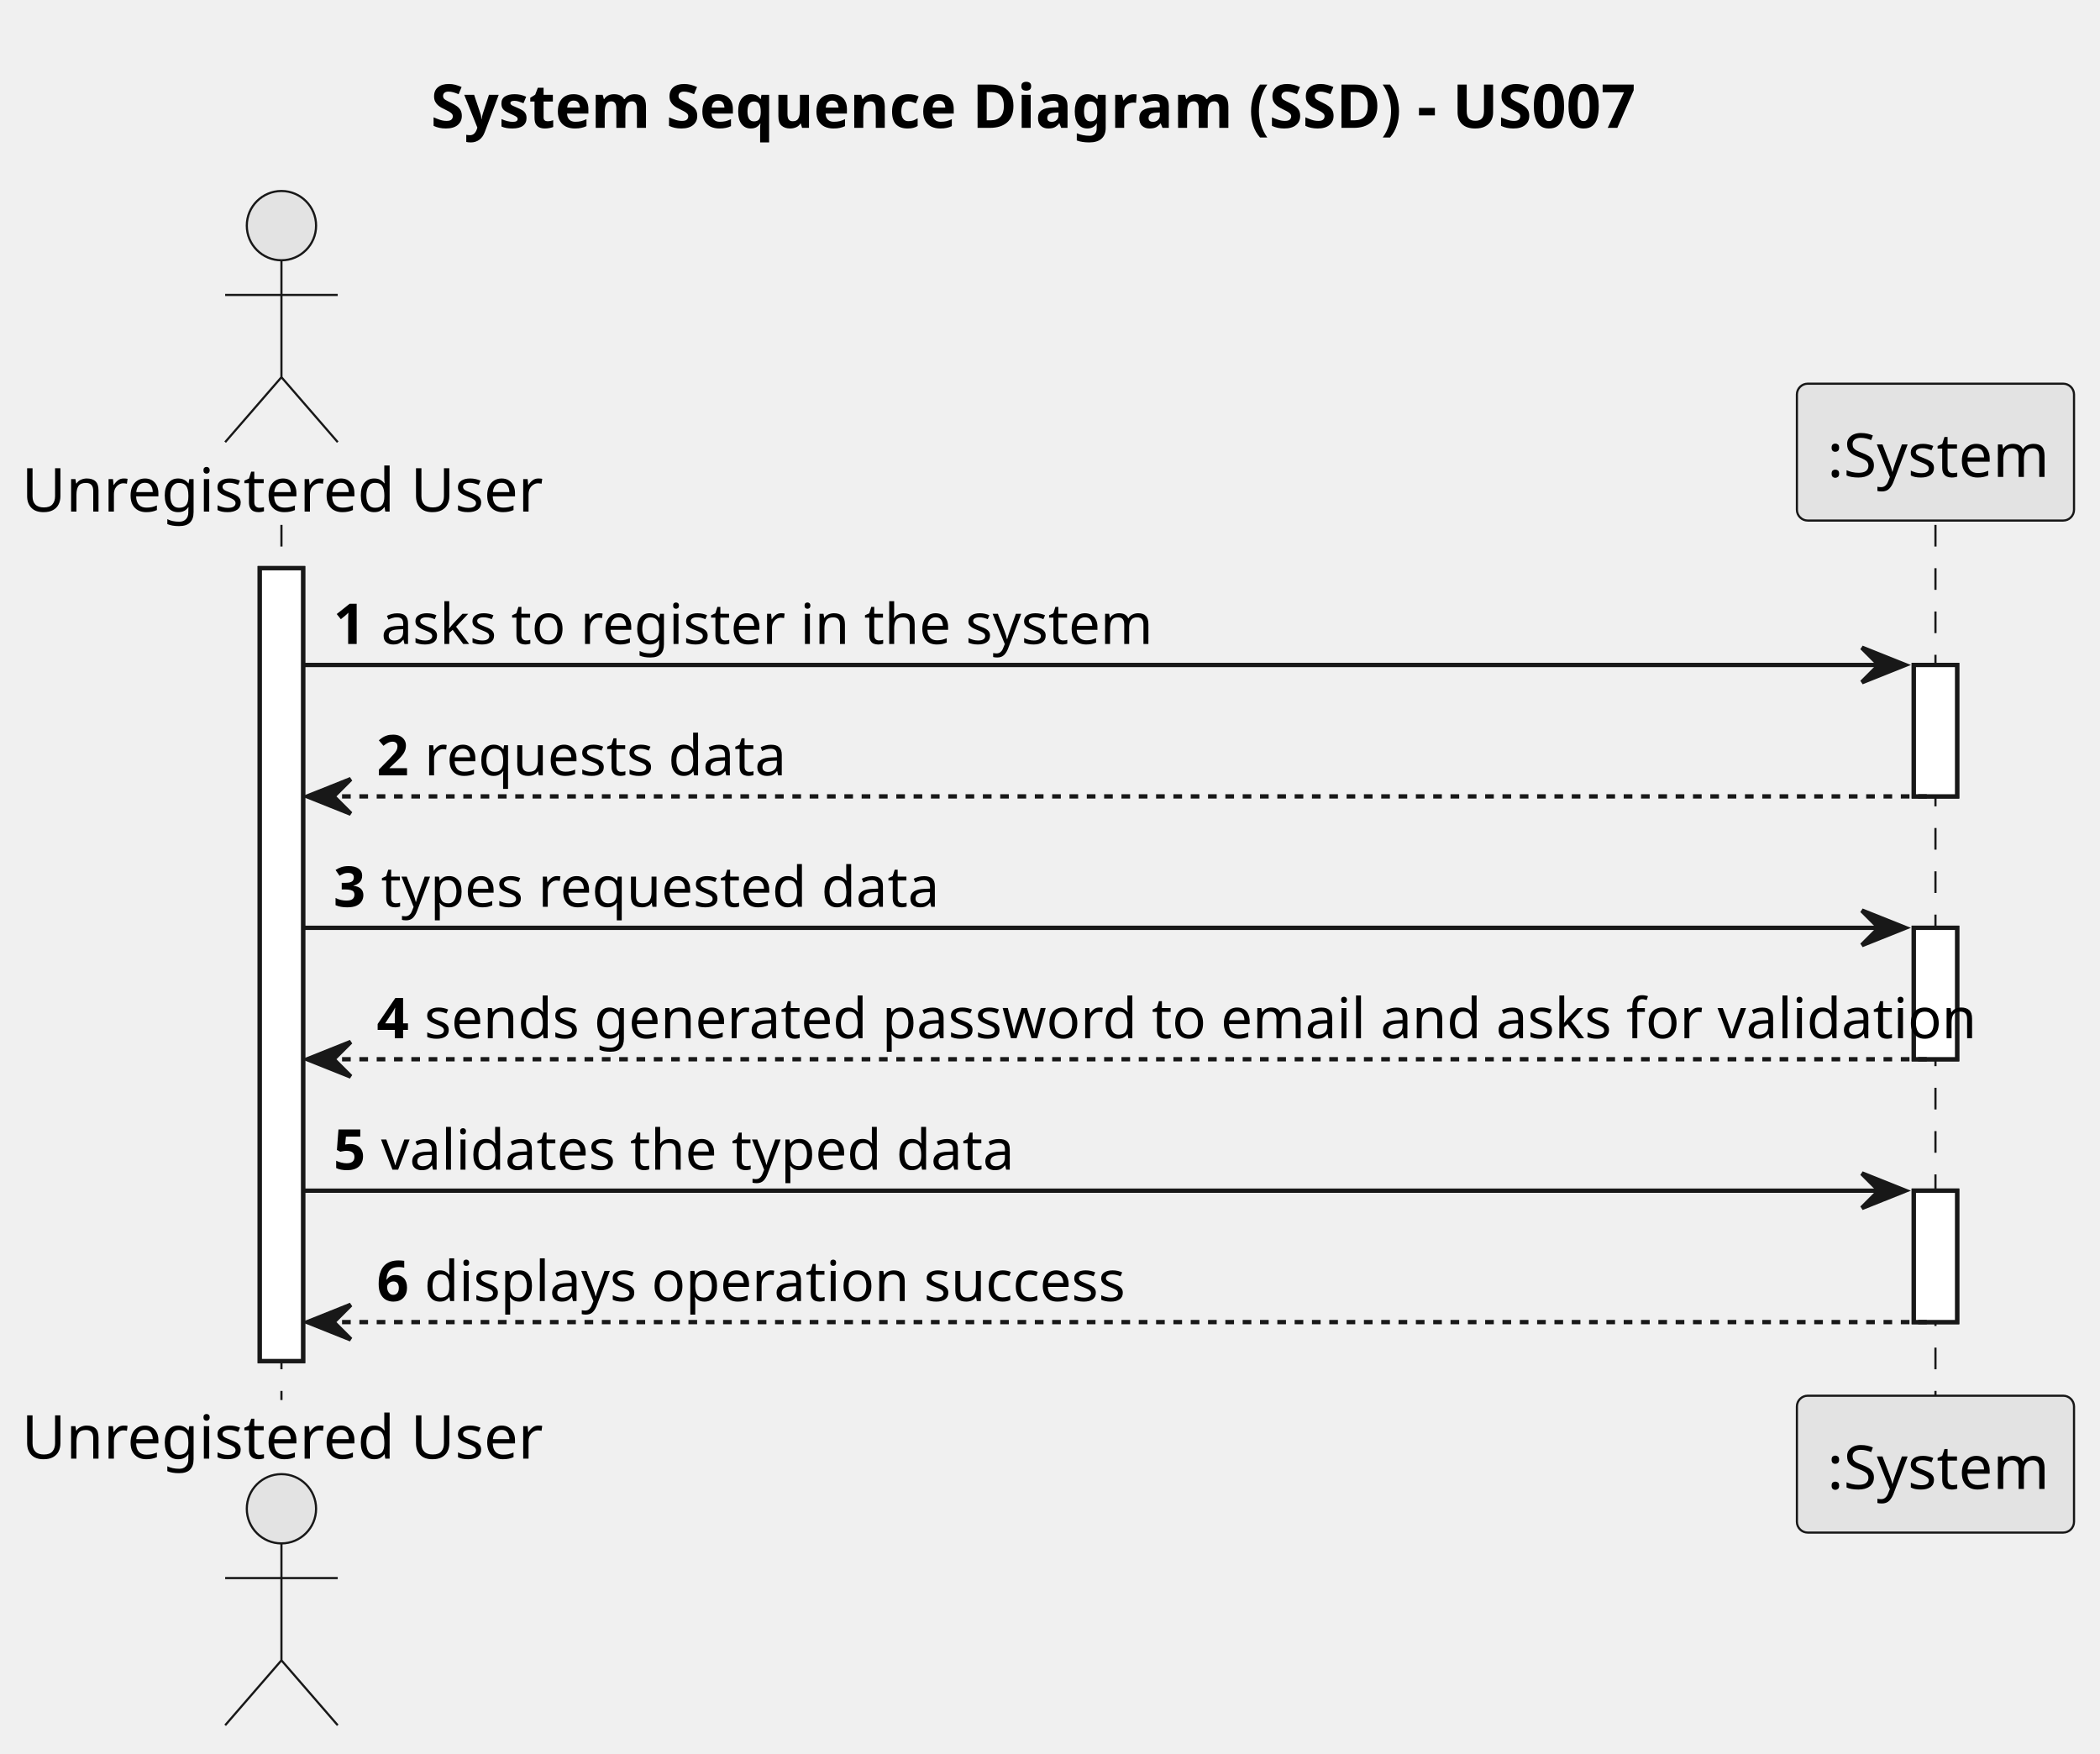
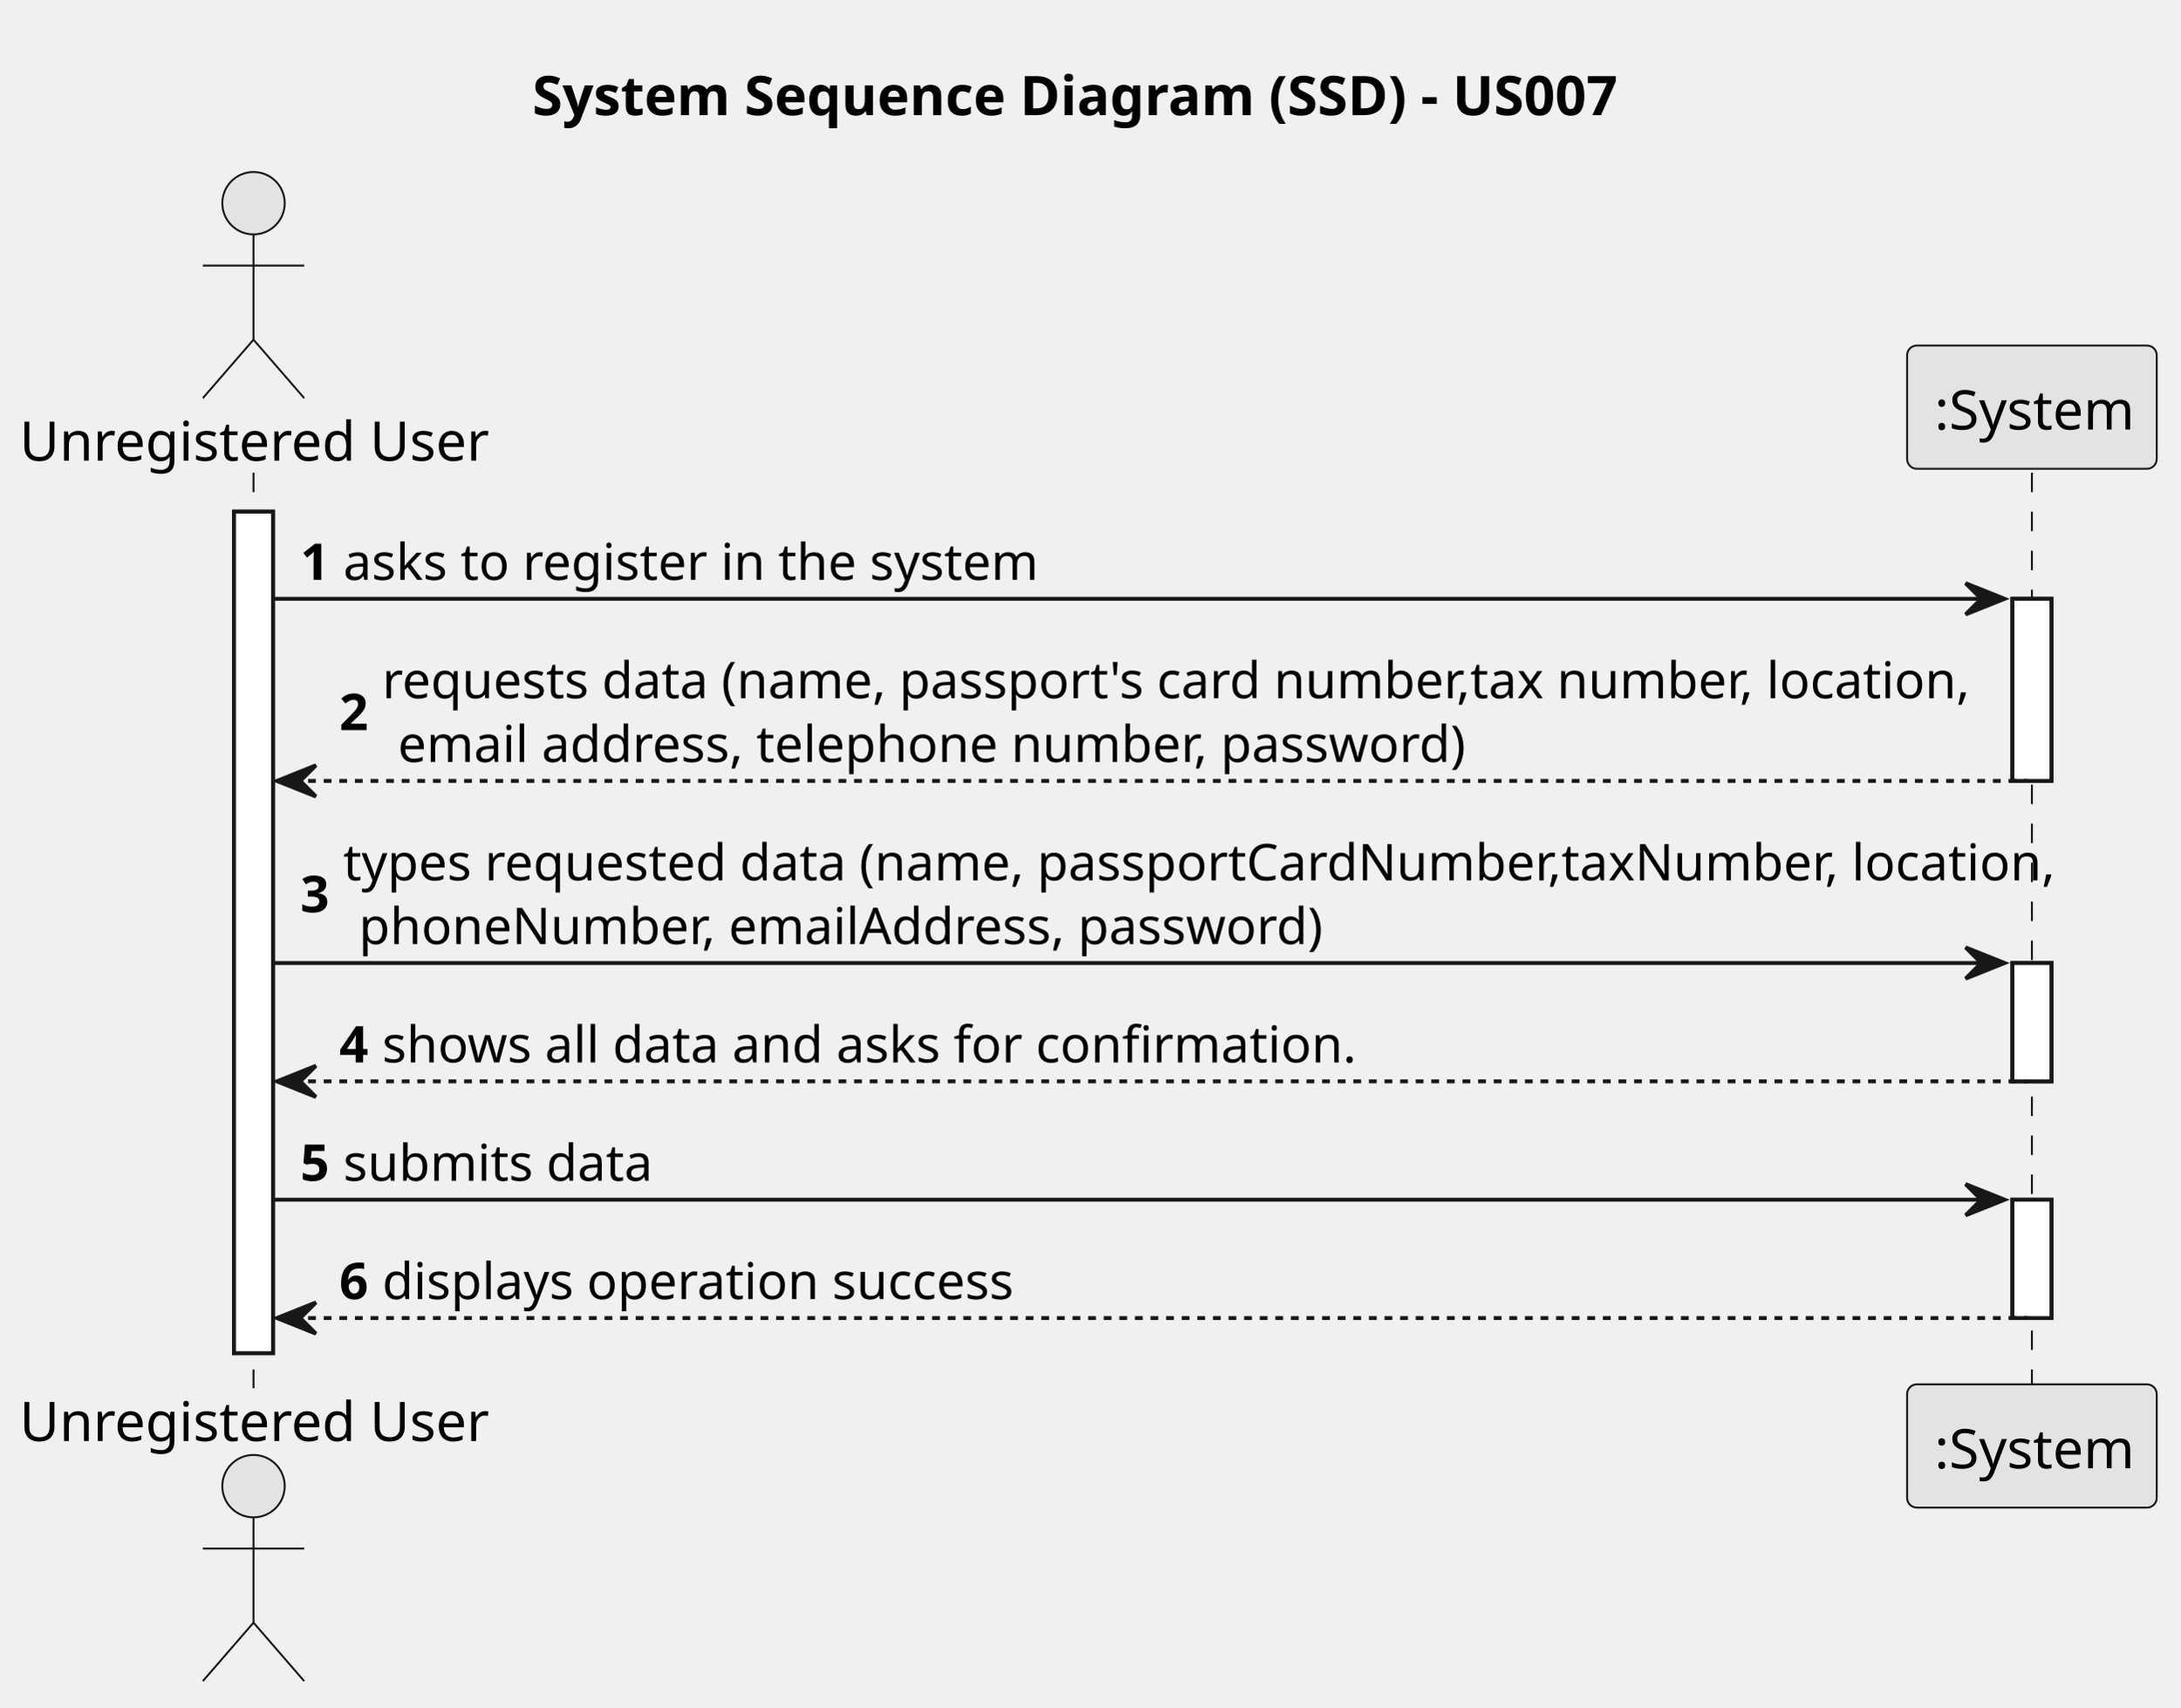
- <svg xmlns="http://www.w3.org/2000/svg" contentStyleType="text/css" height="405px" preserveAspectRatio="none" style="width:485px;height:405px;background:#FFFFFF;" version="1.1" viewBox="0 0 485 405" width="485px" zoomAndPan="magnify">
+ <svg xmlns="http://www.w3.org/2000/svg" contentStyleType="text/css" height="438px" preserveAspectRatio="none" style="width:559px;height:438px;background:#FFFFFF;" version="1.1" viewBox="0 0 559 438" width="559px" zoomAndPan="magnify">
  <defs />
  <g>
-     <text fill="#000000" font-family="sans-serif" font-size="14" font-weight="bold" lengthAdjust="spacing" textLength="284" x="99.5" y="29.533">System Sequence Diagram (SSD) - US007</text>
-     <rect fill="#FFFFFF" height="183.109" style="stroke:#181818;stroke-width:1.0;" width="10" x="60" y="131.219" />
-     <rect fill="#FFFFFF" height="30.352" style="stroke:#181818;stroke-width:1.0;" width="10" x="442" y="153.57" />
-     <rect fill="#FFFFFF" height="30.352" style="stroke:#181818;stroke-width:1.0;" width="10" x="442" y="214.273" />
-     <rect fill="#FFFFFF" height="30.352" style="stroke:#181818;stroke-width:1.0;" width="10" x="442" y="274.977" />
-     <line style="stroke:#181818;stroke-width:0.5;stroke-dasharray:5.0,5.0;" x1="65" x2="65" y1="121.219" y2="323.328" />
-     <line style="stroke:#181818;stroke-width:0.5;stroke-dasharray:5.0,5.0;" x1="447" x2="447" y1="121.219" y2="323.328" />
+     <text fill="#000000" font-family="sans-serif" font-size="14" font-weight="bold" lengthAdjust="spacing" textLength="284" x="136.5" y="29.533">System Sequence Diagram (SSD) - US007</text>
+     <rect fill="#FFFFFF" height="215.812" style="stroke:#181818;stroke-width:1.0;" width="10" x="60" y="131.219" />
+     <rect fill="#FFFFFF" height="46.703" style="stroke:#181818;stroke-width:1.0;" width="10" x="516" y="153.57" />
+     <rect fill="#FFFFFF" height="30.352" style="stroke:#181818;stroke-width:1.0;" width="10" x="516" y="246.977" />
+     <rect fill="#FFFFFF" height="30.352" style="stroke:#181818;stroke-width:1.0;" width="10" x="516" y="307.68" />
+     <line style="stroke:#181818;stroke-width:0.5;stroke-dasharray:5.0,5.0;" x1="65" x2="65" y1="121.219" y2="356.031" />
+     <line style="stroke:#181818;stroke-width:0.5;stroke-dasharray:5.0,5.0;" x1="521" x2="521" y1="121.219" y2="356.031" />
    <text fill="#000000" font-family="sans-serif" font-size="14" lengthAdjust="spacing" textLength="114" x="5" y="118.143">Unregistered User</text>
    <ellipse cx="65" cy="52.109" fill="#E3E3E3" rx="8" ry="8" style="stroke:#181818;stroke-width:0.5;" />
    <path d="M65,60.109 L65,87.109 M52,68.109 L78,68.109 M65,87.109 L52,102.109 M65,87.109 L78,102.109 " fill="none" style="stroke:#181818;stroke-width:0.5;" />
-     <text fill="#000000" font-family="sans-serif" font-size="14" lengthAdjust="spacing" textLength="114" x="5" y="336.861">Unregistered User</text>
-     <ellipse cx="65" cy="348.438" fill="#E3E3E3" rx="8" ry="8" style="stroke:#181818;stroke-width:0.5;" />
-     <path d="M65,356.438 L65,383.438 M52,364.438 L78,364.438 M65,383.438 L52,398.438 M65,383.438 L78,398.438 " fill="none" style="stroke:#181818;stroke-width:0.5;" />
-     <rect fill="#E3E3E3" height="31.609" rx="2.5" ry="2.5" style="stroke:#181818;stroke-width:0.5;" width="64" x="415" y="88.609" />
-     <text fill="#000000" font-family="sans-serif" font-size="14" lengthAdjust="spacing" textLength="50" x="422" y="110.143">:System</text>
-     <rect fill="#E3E3E3" height="31.609" rx="2.5" ry="2.5" style="stroke:#181818;stroke-width:0.5;" width="64" x="415" y="322.328" />
-     <text fill="#000000" font-family="sans-serif" font-size="14" lengthAdjust="spacing" textLength="50" x="422" y="343.861">:System</text>
-     <rect fill="#FFFFFF" height="183.109" style="stroke:#181818;stroke-width:1.0;" width="10" x="60" y="131.219" />
-     <rect fill="#FFFFFF" height="30.352" style="stroke:#181818;stroke-width:1.0;" width="10" x="442" y="153.57" />
-     <rect fill="#FFFFFF" height="30.352" style="stroke:#181818;stroke-width:1.0;" width="10" x="442" y="214.273" />
-     <rect fill="#FFFFFF" height="30.352" style="stroke:#181818;stroke-width:1.0;" width="10" x="442" y="274.977" />
-     <polygon fill="#181818" points="430,149.57,440,153.57,430,157.57,434,153.57" style="stroke:#181818;stroke-width:1.0;" />
-     <line style="stroke:#181818;stroke-width:1.0;" x1="70" x2="436" y1="153.57" y2="153.57" />
+     <text fill="#000000" font-family="sans-serif" font-size="14" lengthAdjust="spacing" textLength="114" x="5" y="369.565">Unregistered User</text>
+     <ellipse cx="65" cy="381.141" fill="#E3E3E3" rx="8" ry="8" style="stroke:#181818;stroke-width:0.5;" />
+     <path d="M65,389.141 L65,416.141 M52,397.141 L78,397.141 M65,416.141 L52,431.141 M65,416.141 L78,431.141 " fill="none" style="stroke:#181818;stroke-width:0.5;" />
+     <rect fill="#E3E3E3" height="31.609" rx="2.5" ry="2.5" style="stroke:#181818;stroke-width:0.5;" width="64" x="489" y="88.609" />
+     <text fill="#000000" font-family="sans-serif" font-size="14" lengthAdjust="spacing" textLength="50" x="496" y="110.143">:System</text>
+     <rect fill="#E3E3E3" height="31.609" rx="2.5" ry="2.5" style="stroke:#181818;stroke-width:0.5;" width="64" x="489" y="355.031" />
+     <text fill="#000000" font-family="sans-serif" font-size="14" lengthAdjust="spacing" textLength="50" x="496" y="376.565">:System</text>
+     <rect fill="#FFFFFF" height="215.812" style="stroke:#181818;stroke-width:1.0;" width="10" x="60" y="131.219" />
+     <rect fill="#FFFFFF" height="46.703" style="stroke:#181818;stroke-width:1.0;" width="10" x="516" y="153.57" />
+     <rect fill="#FFFFFF" height="30.352" style="stroke:#181818;stroke-width:1.0;" width="10" x="516" y="246.977" />
+     <rect fill="#FFFFFF" height="30.352" style="stroke:#181818;stroke-width:1.0;" width="10" x="516" y="307.68" />
+     <polygon fill="#181818" points="504,149.57,514,153.57,504,157.57,508,153.57" style="stroke:#181818;stroke-width:1.0;" />
+     <line style="stroke:#181818;stroke-width:1.0;" x1="70" x2="510" y1="153.57" y2="153.57" />
    <text fill="#000000" font-family="sans-serif" font-size="13" font-weight="bold" lengthAdjust="spacing" textLength="7" x="77" y="148.714">1</text>
    <text fill="#000000" font-family="sans-serif" font-size="13" lengthAdjust="spacing" textLength="173" x="88" y="148.714">asks to register in the system</text>
-     <polygon fill="#181818" points="81,179.922,71,183.922,81,187.922,77,183.922" style="stroke:#181818;stroke-width:1.0;" />
-     <line style="stroke:#181818;stroke-width:1.0;stroke-dasharray:2.0,2.0;" x1="75" x2="446" y1="183.922" y2="183.922" />
-     <text fill="#000000" font-family="sans-serif" font-size="13" font-weight="bold" lengthAdjust="spacing" textLength="7" x="87" y="179.065">2</text>
-     <text fill="#000000" font-family="sans-serif" font-size="13" lengthAdjust="spacing" textLength="79" x="98" y="179.065">requests data</text>
-     <polygon fill="#181818" points="430,210.273,440,214.273,430,218.273,434,214.273" style="stroke:#181818;stroke-width:1.0;" />
-     <line style="stroke:#181818;stroke-width:1.0;" x1="70" x2="436" y1="214.273" y2="214.273" />
-     <text fill="#000000" font-family="sans-serif" font-size="13" font-weight="bold" lengthAdjust="spacing" textLength="7" x="77" y="209.417">3</text>
-     <text fill="#000000" font-family="sans-serif" font-size="13" lengthAdjust="spacing" textLength="122" x="88" y="209.417">types requested data</text>
-     <polygon fill="#181818" points="81,240.625,71,244.625,81,248.625,77,244.625" style="stroke:#181818;stroke-width:1.0;" />
-     <line style="stroke:#181818;stroke-width:1.0;stroke-dasharray:2.0,2.0;" x1="75" x2="446" y1="244.625" y2="244.625" />
-     <text fill="#000000" font-family="sans-serif" font-size="13" font-weight="bold" lengthAdjust="spacing" textLength="7" x="87" y="239.769">4</text>
-     <text fill="#000000" font-family="sans-serif" font-size="13" lengthAdjust="spacing" textLength="337" x="98" y="239.769">sends generated password to email and asks for validation</text>
-     <polygon fill="#181818" points="430,270.977,440,274.977,430,278.977,434,274.977" style="stroke:#181818;stroke-width:1.0;" />
-     <line style="stroke:#181818;stroke-width:1.0;" x1="70" x2="436" y1="274.977" y2="274.977" />
-     <text fill="#000000" font-family="sans-serif" font-size="13" font-weight="bold" lengthAdjust="spacing" textLength="7" x="77" y="270.12">5</text>
-     <text fill="#000000" font-family="sans-serif" font-size="13" lengthAdjust="spacing" textLength="137" x="88" y="270.12">validates the typed data</text>
-     <polygon fill="#181818" points="81,301.328,71,305.328,81,309.328,77,305.328" style="stroke:#181818;stroke-width:1.0;" />
-     <line style="stroke:#181818;stroke-width:1.0;stroke-dasharray:2.0,2.0;" x1="75" x2="446" y1="305.328" y2="305.328" />
-     <text fill="#000000" font-family="sans-serif" font-size="13" font-weight="bold" lengthAdjust="spacing" textLength="7" x="87" y="300.472">6</text>
-     <text fill="#000000" font-family="sans-serif" font-size="13" lengthAdjust="spacing" textLength="158" x="98" y="300.472">displays operation success</text>
+     <polygon fill="#181818" points="81,196.273,71,200.273,81,204.273,77,200.273" style="stroke:#181818;stroke-width:1.0;" />
+     <line style="stroke:#181818;stroke-width:1.0;stroke-dasharray:2.0,2.0;" x1="75" x2="520" y1="200.273" y2="200.273" />
+     <text fill="#000000" font-family="sans-serif" font-size="13" font-weight="bold" lengthAdjust="spacing" textLength="7" x="87" y="187.241">2</text>
+     <text fill="#000000" font-family="sans-serif" font-size="13" lengthAdjust="spacing" textLength="388" x="98" y="179.065">requests data (name, passport's card number,tax number, location,</text>
+     <text fill="#000000" font-family="sans-serif" font-size="13" lengthAdjust="spacing" textLength="259" x="102" y="195.417">email address, telephone number, password)</text>
+     <polygon fill="#181818" points="504,242.977,514,246.977,504,250.977,508,246.977" style="stroke:#181818;stroke-width:1.0;" />
+     <line style="stroke:#181818;stroke-width:1.0;" x1="70" x2="510" y1="246.977" y2="246.977" />
+     <text fill="#000000" font-family="sans-serif" font-size="13" font-weight="bold" lengthAdjust="spacing" textLength="7" x="77" y="233.944">3</text>
+     <text fill="#000000" font-family="sans-serif" font-size="13" lengthAdjust="spacing" textLength="416" x="88" y="225.769">types requested data (name, passportCardNumber,taxNumber, location,</text>
+     <text fill="#000000" font-family="sans-serif" font-size="13" lengthAdjust="spacing" textLength="234" x="92" y="242.12">phoneNumber, emailAddress, password)</text>
+     <polygon fill="#181818" points="81,273.328,71,277.328,81,281.328,77,277.328" style="stroke:#181818;stroke-width:1.0;" />
+     <line style="stroke:#181818;stroke-width:1.0;stroke-dasharray:2.0,2.0;" x1="75" x2="520" y1="277.328" y2="277.328" />
+     <text fill="#000000" font-family="sans-serif" font-size="13" font-weight="bold" lengthAdjust="spacing" textLength="7" x="87" y="272.472">4</text>
+     <text fill="#000000" font-family="sans-serif" font-size="13" lengthAdjust="spacing" textLength="236" x="98" y="272.472">shows all data and asks for confirmation.</text>
+     <polygon fill="#181818" points="504,303.68,514,307.68,504,311.68,508,307.68" style="stroke:#181818;stroke-width:1.0;" />
+     <line style="stroke:#181818;stroke-width:1.0;" x1="70" x2="510" y1="307.68" y2="307.68" />
+     <text fill="#000000" font-family="sans-serif" font-size="13" font-weight="bold" lengthAdjust="spacing" textLength="7" x="77" y="302.823">5</text>
+     <text fill="#000000" font-family="sans-serif" font-size="13" lengthAdjust="spacing" textLength="75" x="88" y="302.823">submits data</text>
+     <polygon fill="#181818" points="81,334.031,71,338.031,81,342.031,77,338.031" style="stroke:#181818;stroke-width:1.0;" />
+     <line style="stroke:#181818;stroke-width:1.0;stroke-dasharray:2.0,2.0;" x1="75" x2="520" y1="338.031" y2="338.031" />
+     <text fill="#000000" font-family="sans-serif" font-size="13" font-weight="bold" lengthAdjust="spacing" textLength="7" x="87" y="333.175">6</text>
+     <text fill="#000000" font-family="sans-serif" font-size="13" lengthAdjust="spacing" textLength="158" x="98" y="333.175">displays operation success</text>
  </g>
</svg>
